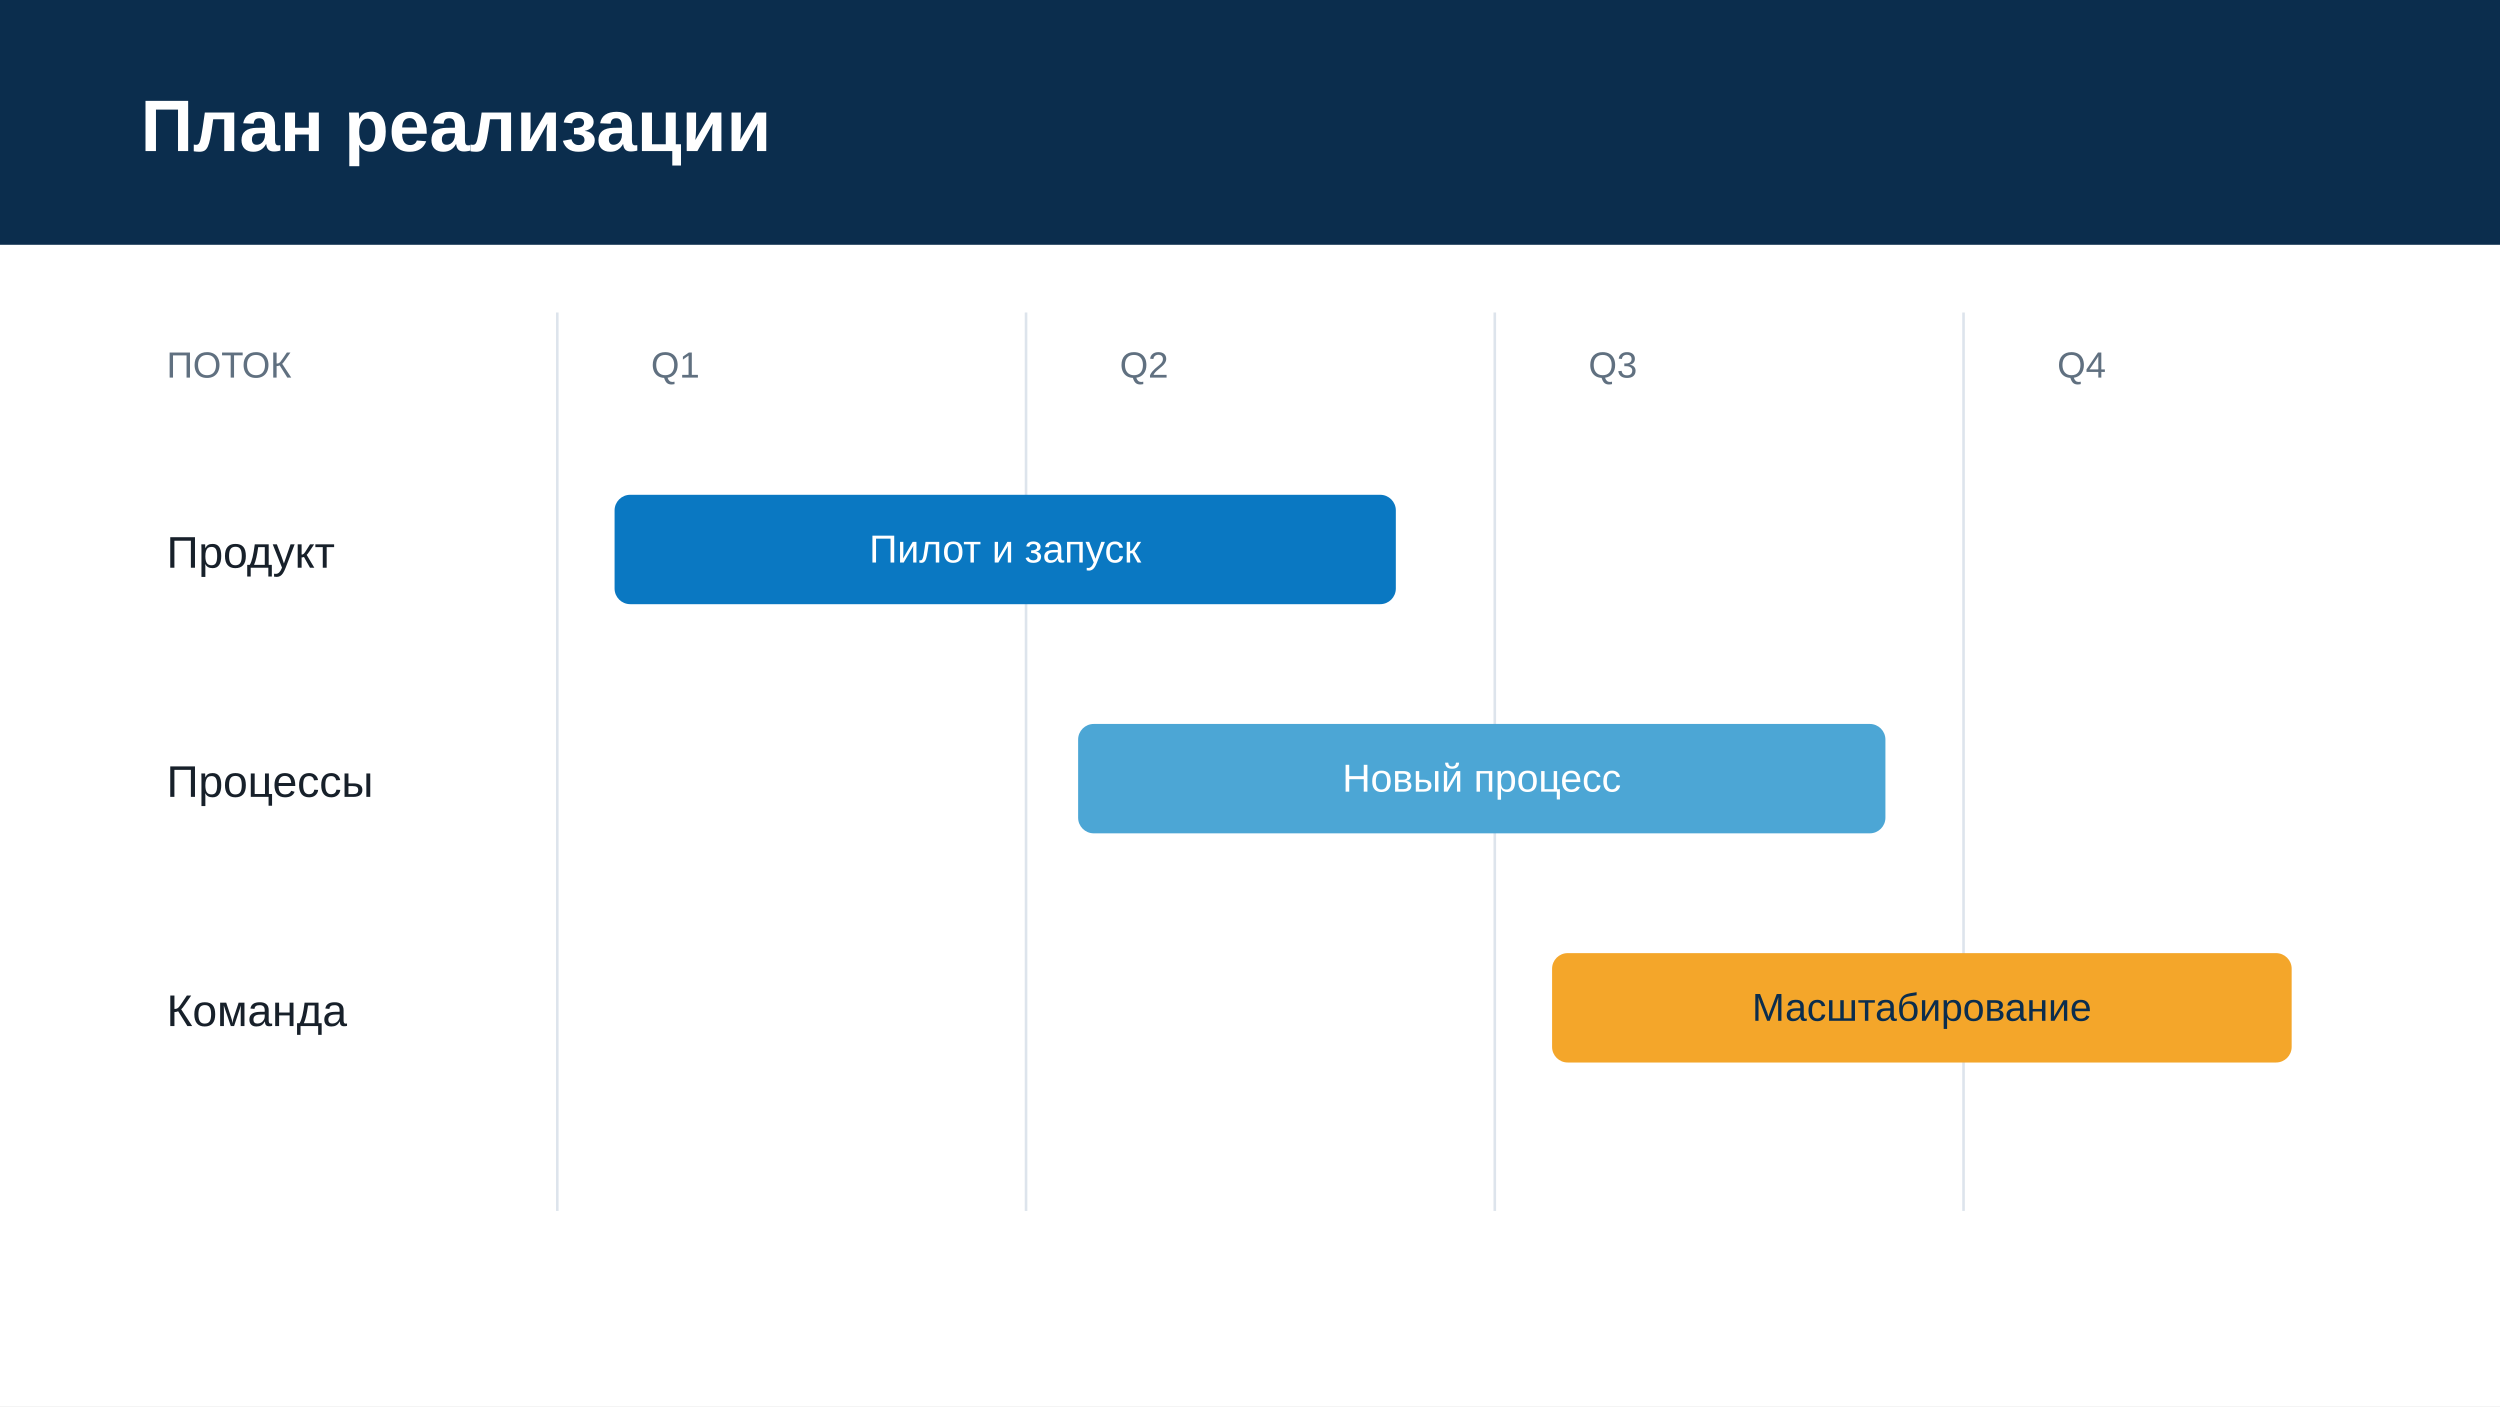
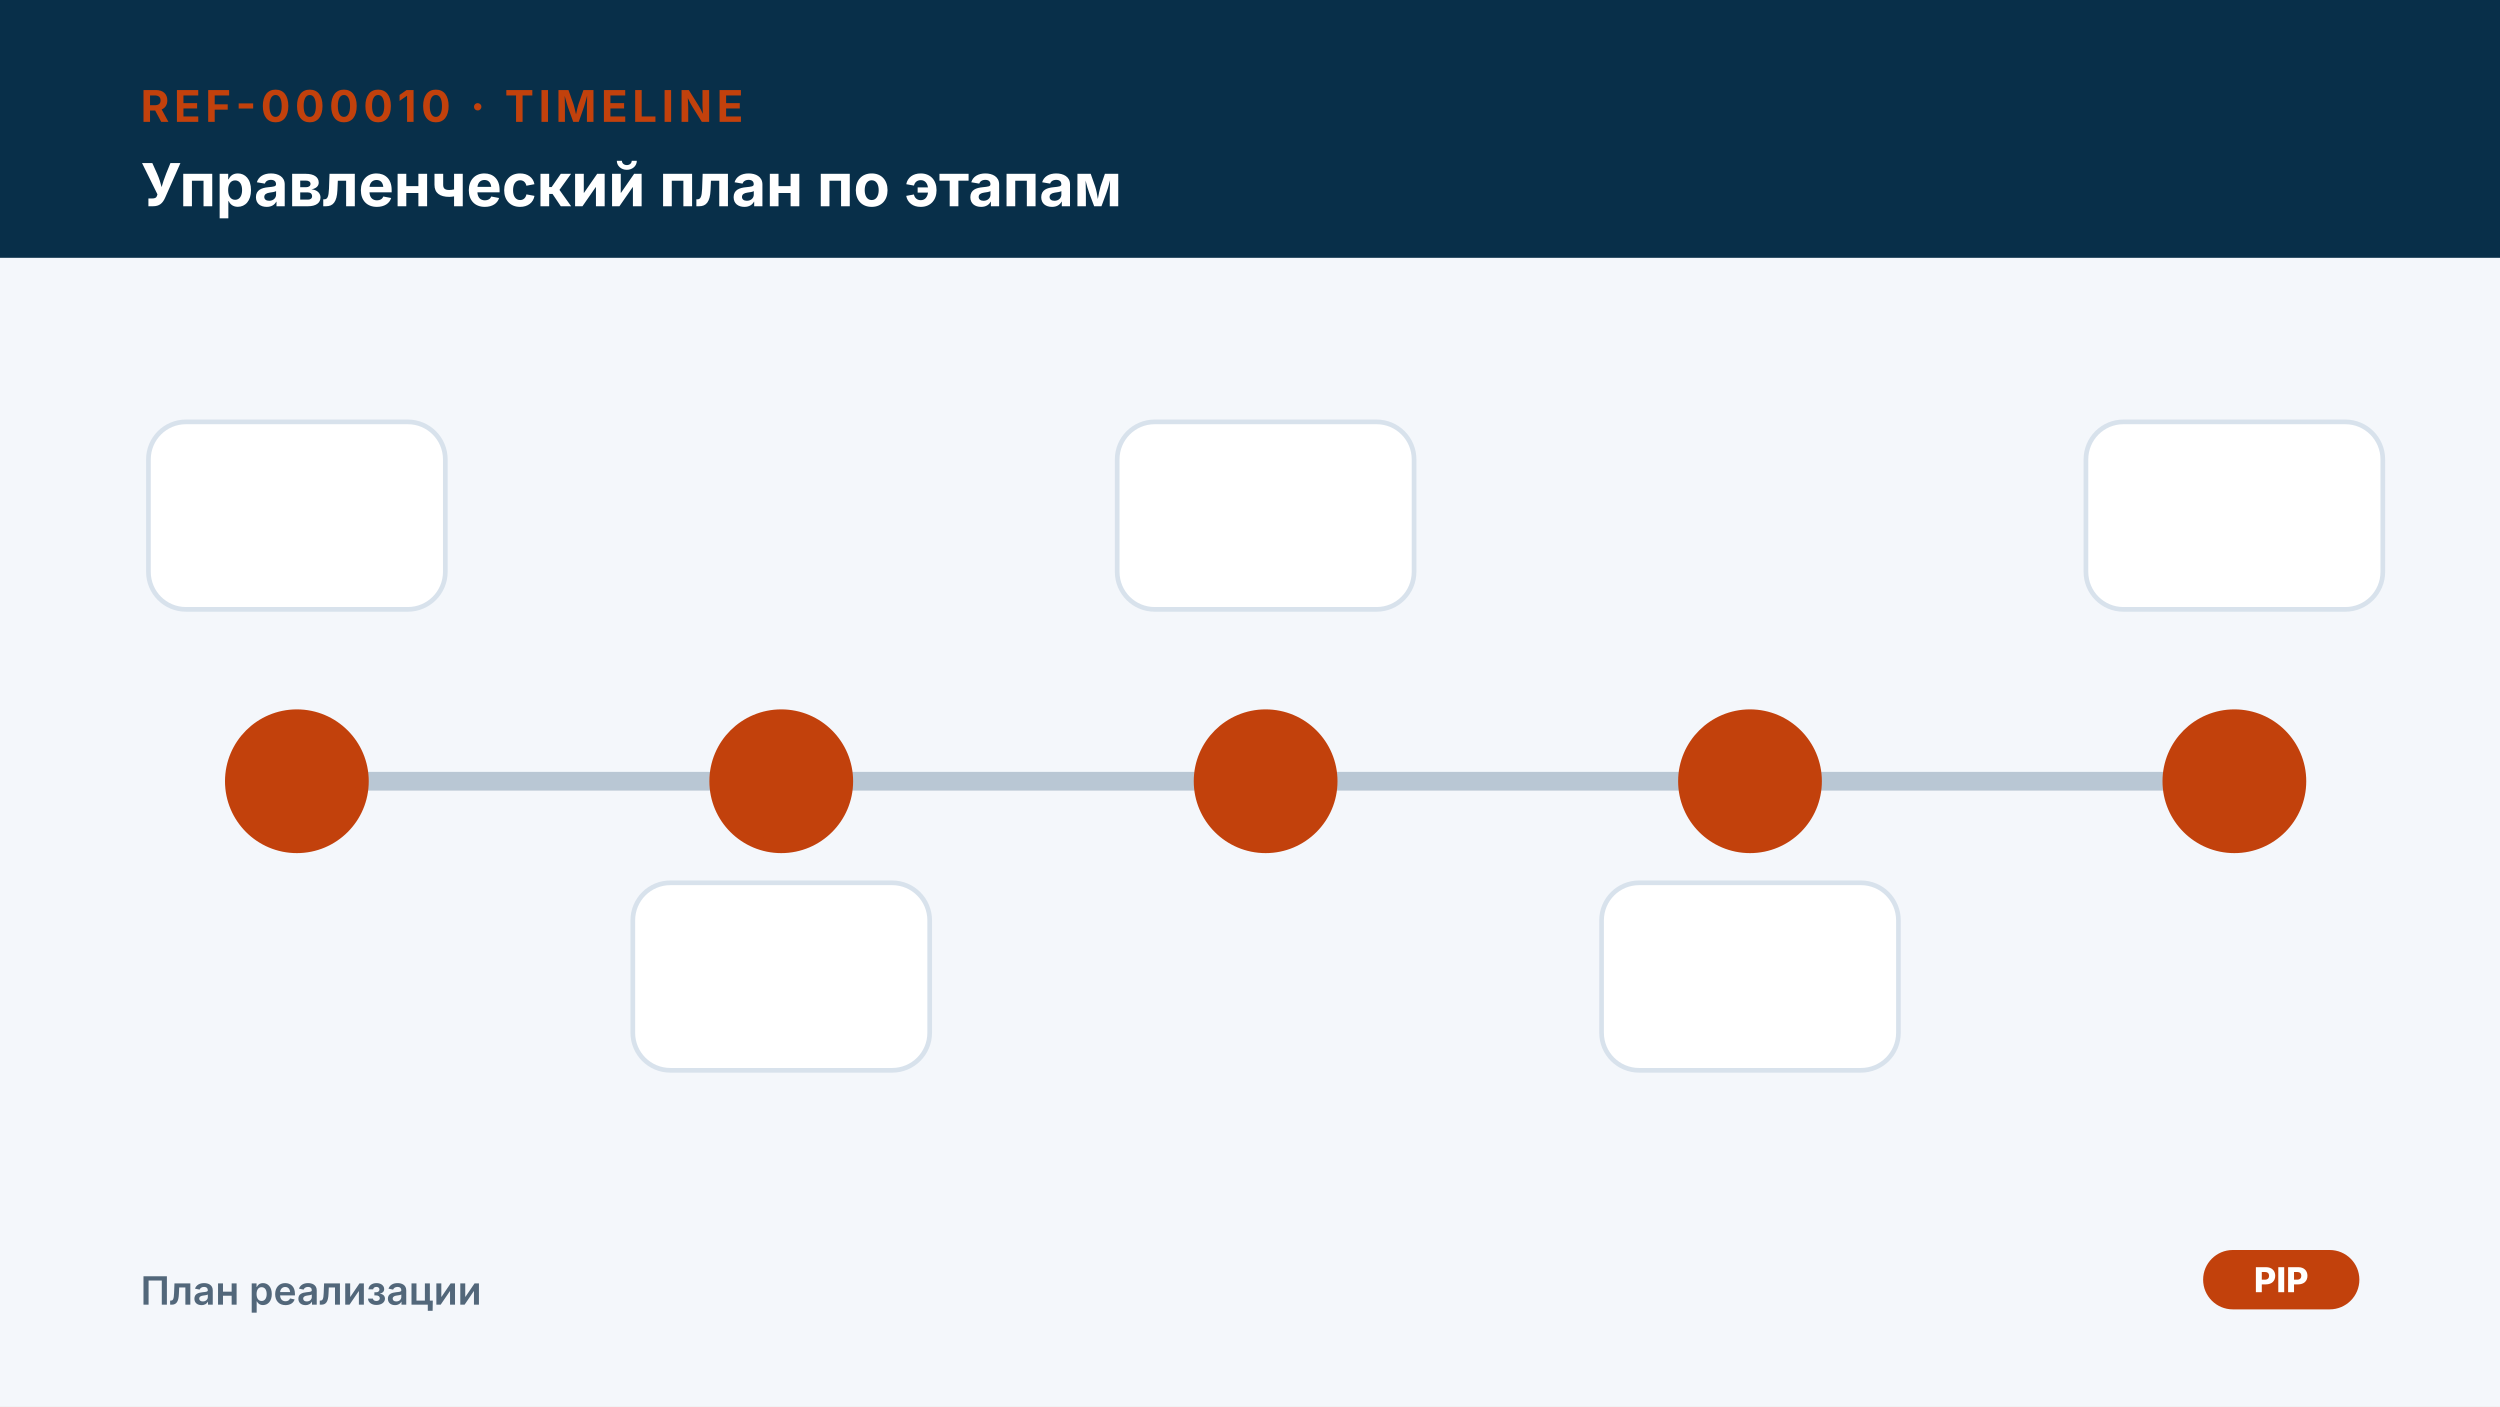
- <svg xmlns="http://www.w3.org/2000/svg" viewBox="0 0 960 540" role="img" aria-labelledby="title">
-   <rect width="960" height="540" fill="#fff" />
-   <rect width="960" height="94" fill="#0B2D4D" />
-   <text x="54" y="58" fill="white" font-family="Arial" font-size="28" font-weight="700">План реализации</text>
-   <g font-family="Arial">
-     <text x="64" y="145" fill="#607080" font-size="14">ПОТОК</text>
-     <text x="250" y="145" fill="#607080" font-size="14">Q1</text>
-     <text x="430" y="145" fill="#607080" font-size="14">Q2</text>
-     <text x="610" y="145" fill="#607080" font-size="14">Q3</text>
-     <text x="790" y="145" fill="#607080" font-size="14">Q4</text>
-     <line x1="214" y1="120" x2="214" y2="465" stroke="#DDE4EC" />
-     <line x1="394" y1="120" x2="394" y2="465" stroke="#DDE4EC" />
-     <line x1="574" y1="120" x2="574" y2="465" stroke="#DDE4EC" />
-     <line x1="754" y1="120" x2="754" y2="465" stroke="#DDE4EC" />
-     <text x="64" y="218" fill="#17202A" font-size="17">Продукт</text>
-     <text x="64" y="306" fill="#17202A" font-size="17">Процессы</text>
-     <text x="64" y="394" fill="#17202A" font-size="17">Команда</text>
-     <rect x="236" y="190" width="300" height="42" rx="6" fill="#0A78C2" />
-     <text x="386" y="216" text-anchor="middle" fill="white" font-size="15">Пилот и запуск</text>
-     <rect x="414" y="278" width="310" height="42" rx="6" fill="#4CA6D5" />
-     <text x="569" y="304" text-anchor="middle" fill="white" font-size="15">Новый процесс</text>
-     <rect x="596" y="366" width="284" height="42" rx="6" fill="#F4A62A" />
-     <text x="738" y="392" text-anchor="middle" fill="#0B2D4D" font-size="15">Масштабирование</text>
-   </g>
+ <svg xmlns="http://www.w3.org/2000/svg" viewBox="0 0 1600 900" role="img" aria-labelledby="title description">
+   <rect width="1600" height="900" fill="#F4F7FB" />
+   <rect width="1600" height="165" fill="#082F49" />
+   <text x="90" y="78" font-family="Inter, Arial, sans-serif" font-size="28" font-weight="700" letter-spacing="3" fill="#C2410C">REF-000010 · TIMELINE</text>
+   <text x="90" y="132" font-family="Inter, Arial, sans-serif" font-size="38" font-weight="700" fill="#FFFFFF">Управленческий план по этапам</text>
+   <path d="M150 500H1450" stroke="#B9C7D4" stroke-width="12" stroke-linecap="round" />
+   <circle cx="190" cy="500" r="42" fill="#C2410C" stroke="#C2410C" stroke-width="8" />
+   <rect x="95" y="270" width="190" height="120" rx="24" fill="#FFFFFF" stroke="#D8E2EC" stroke-width="3" />
+   <circle cx="500" cy="500" r="42" fill="#C2410C" stroke="#C2410C" stroke-width="8" />
+   <rect x="405" y="565" width="190" height="120" rx="24" fill="#FFFFFF" stroke="#D8E2EC" stroke-width="3" />
+   <circle cx="810" cy="500" r="42" fill="#C2410C" stroke="#C2410C" stroke-width="8" />
+   <rect x="715" y="270" width="190" height="120" rx="24" fill="#FFFFFF" stroke="#D8E2EC" stroke-width="3" />
+   <circle cx="1120" cy="500" r="42" fill="#C2410C" stroke="#C2410C" stroke-width="8" />
+   <rect x="1025" y="565" width="190" height="120" rx="24" fill="#FFFFFF" stroke="#D8E2EC" stroke-width="3" />
+   <circle cx="1430" cy="500" r="42" fill="#C2410C" stroke="#C2410C" stroke-width="8" />
+   <rect x="1335" y="270" width="190" height="120" rx="24" fill="#FFFFFF" stroke="#D8E2EC" stroke-width="3" />
+   <text x="90" y="835" font-family="Inter, Arial, sans-serif" font-size="25" font-weight="600" fill="#52677A">План реализации</text>
+   <rect x="1410" y="800" width="100" height="38" rx="19" fill="#C2410C" />
+   <text x="1460" y="827" text-anchor="middle" font-family="Inter, Arial, sans-serif" font-size="22" font-weight="800" fill="#FFFFFF">PIP</text>
</svg>
